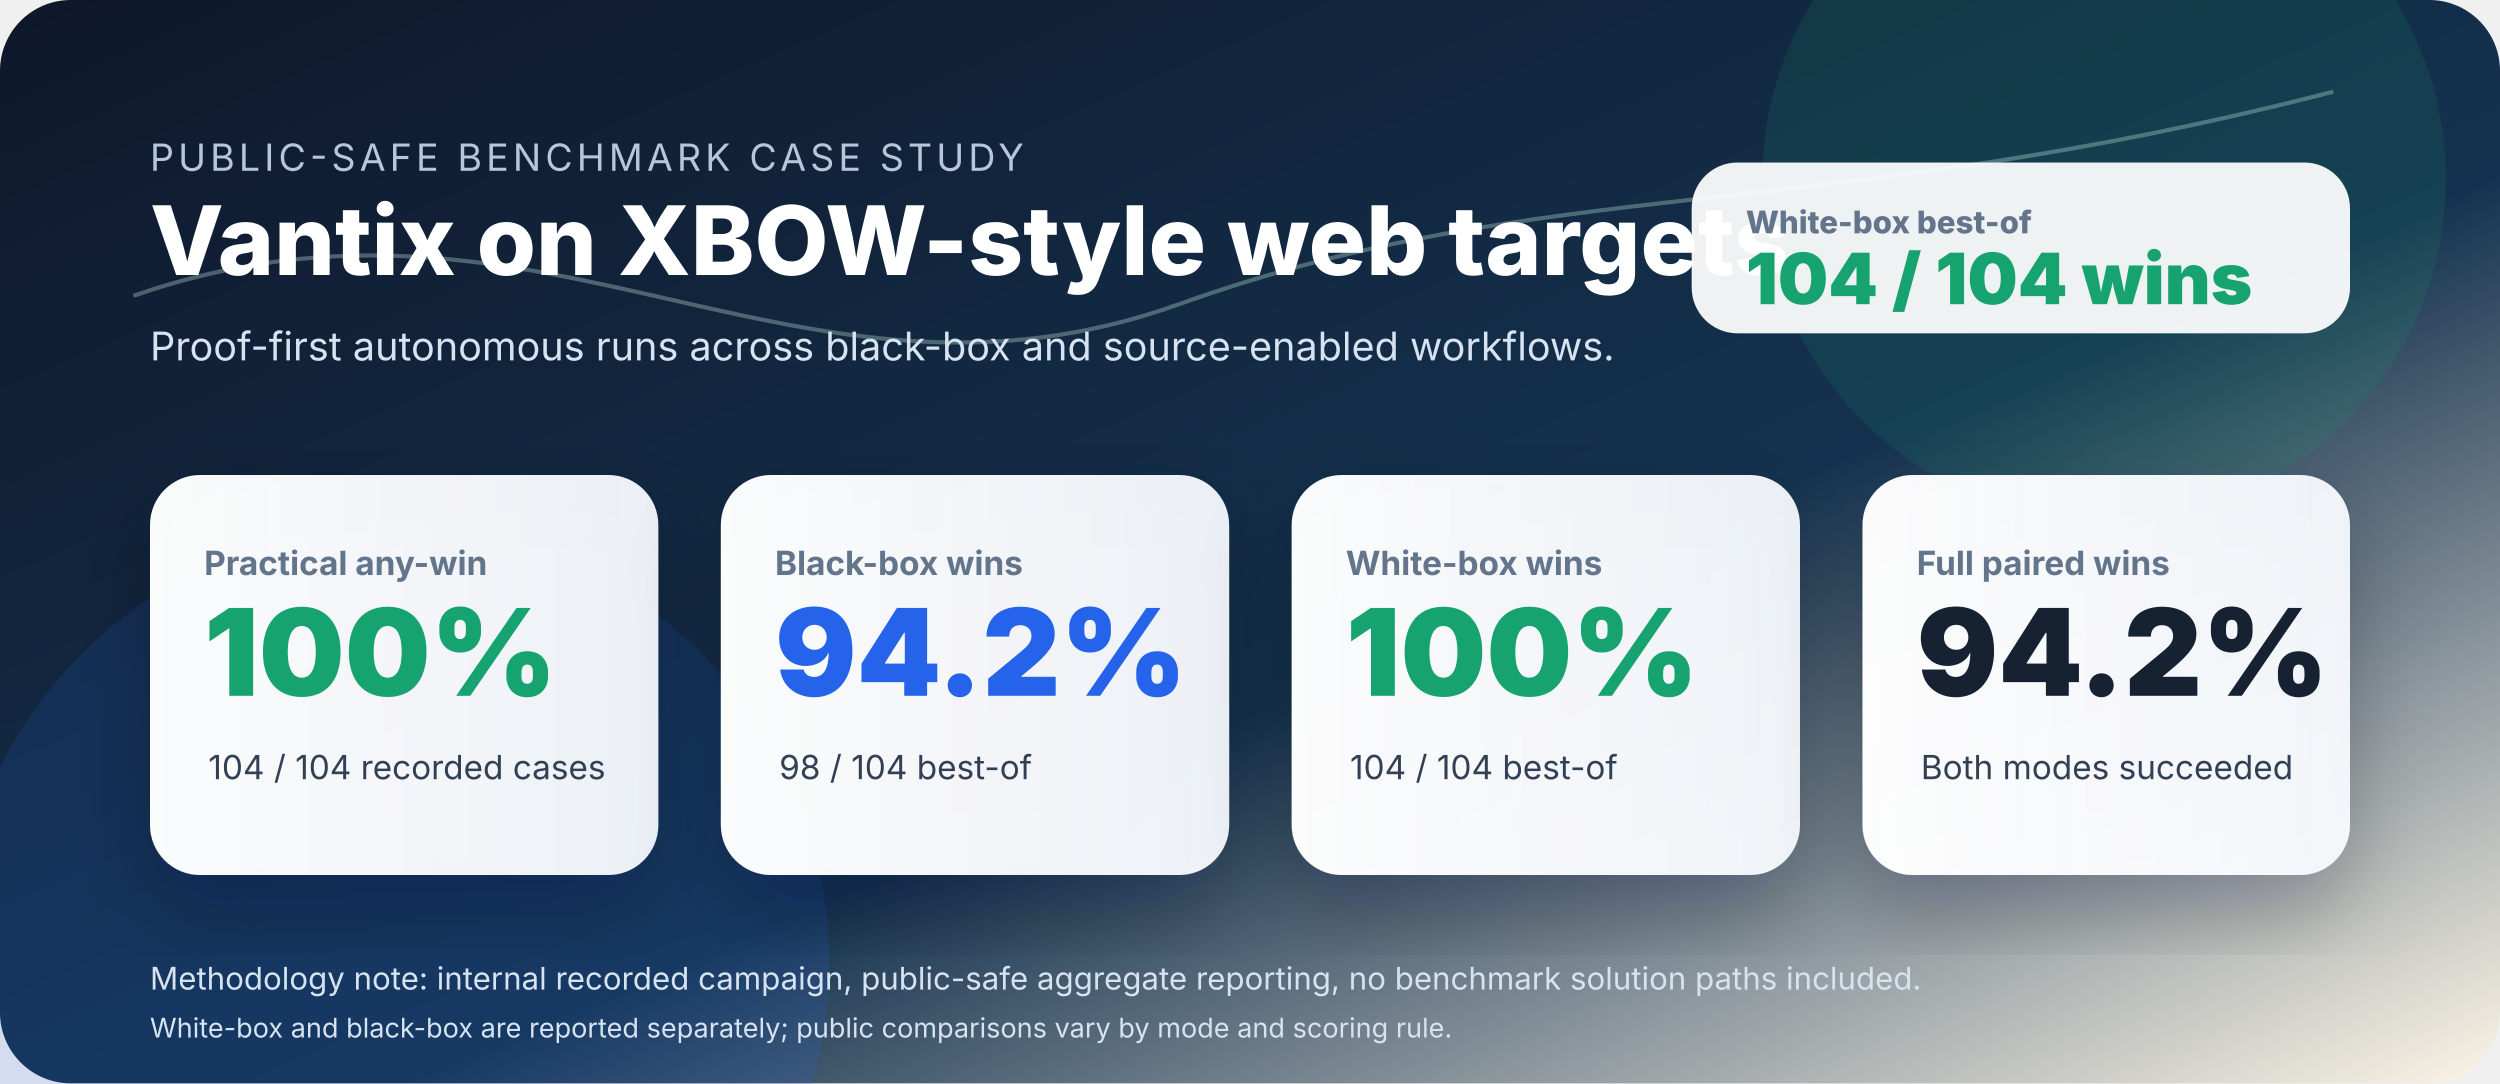
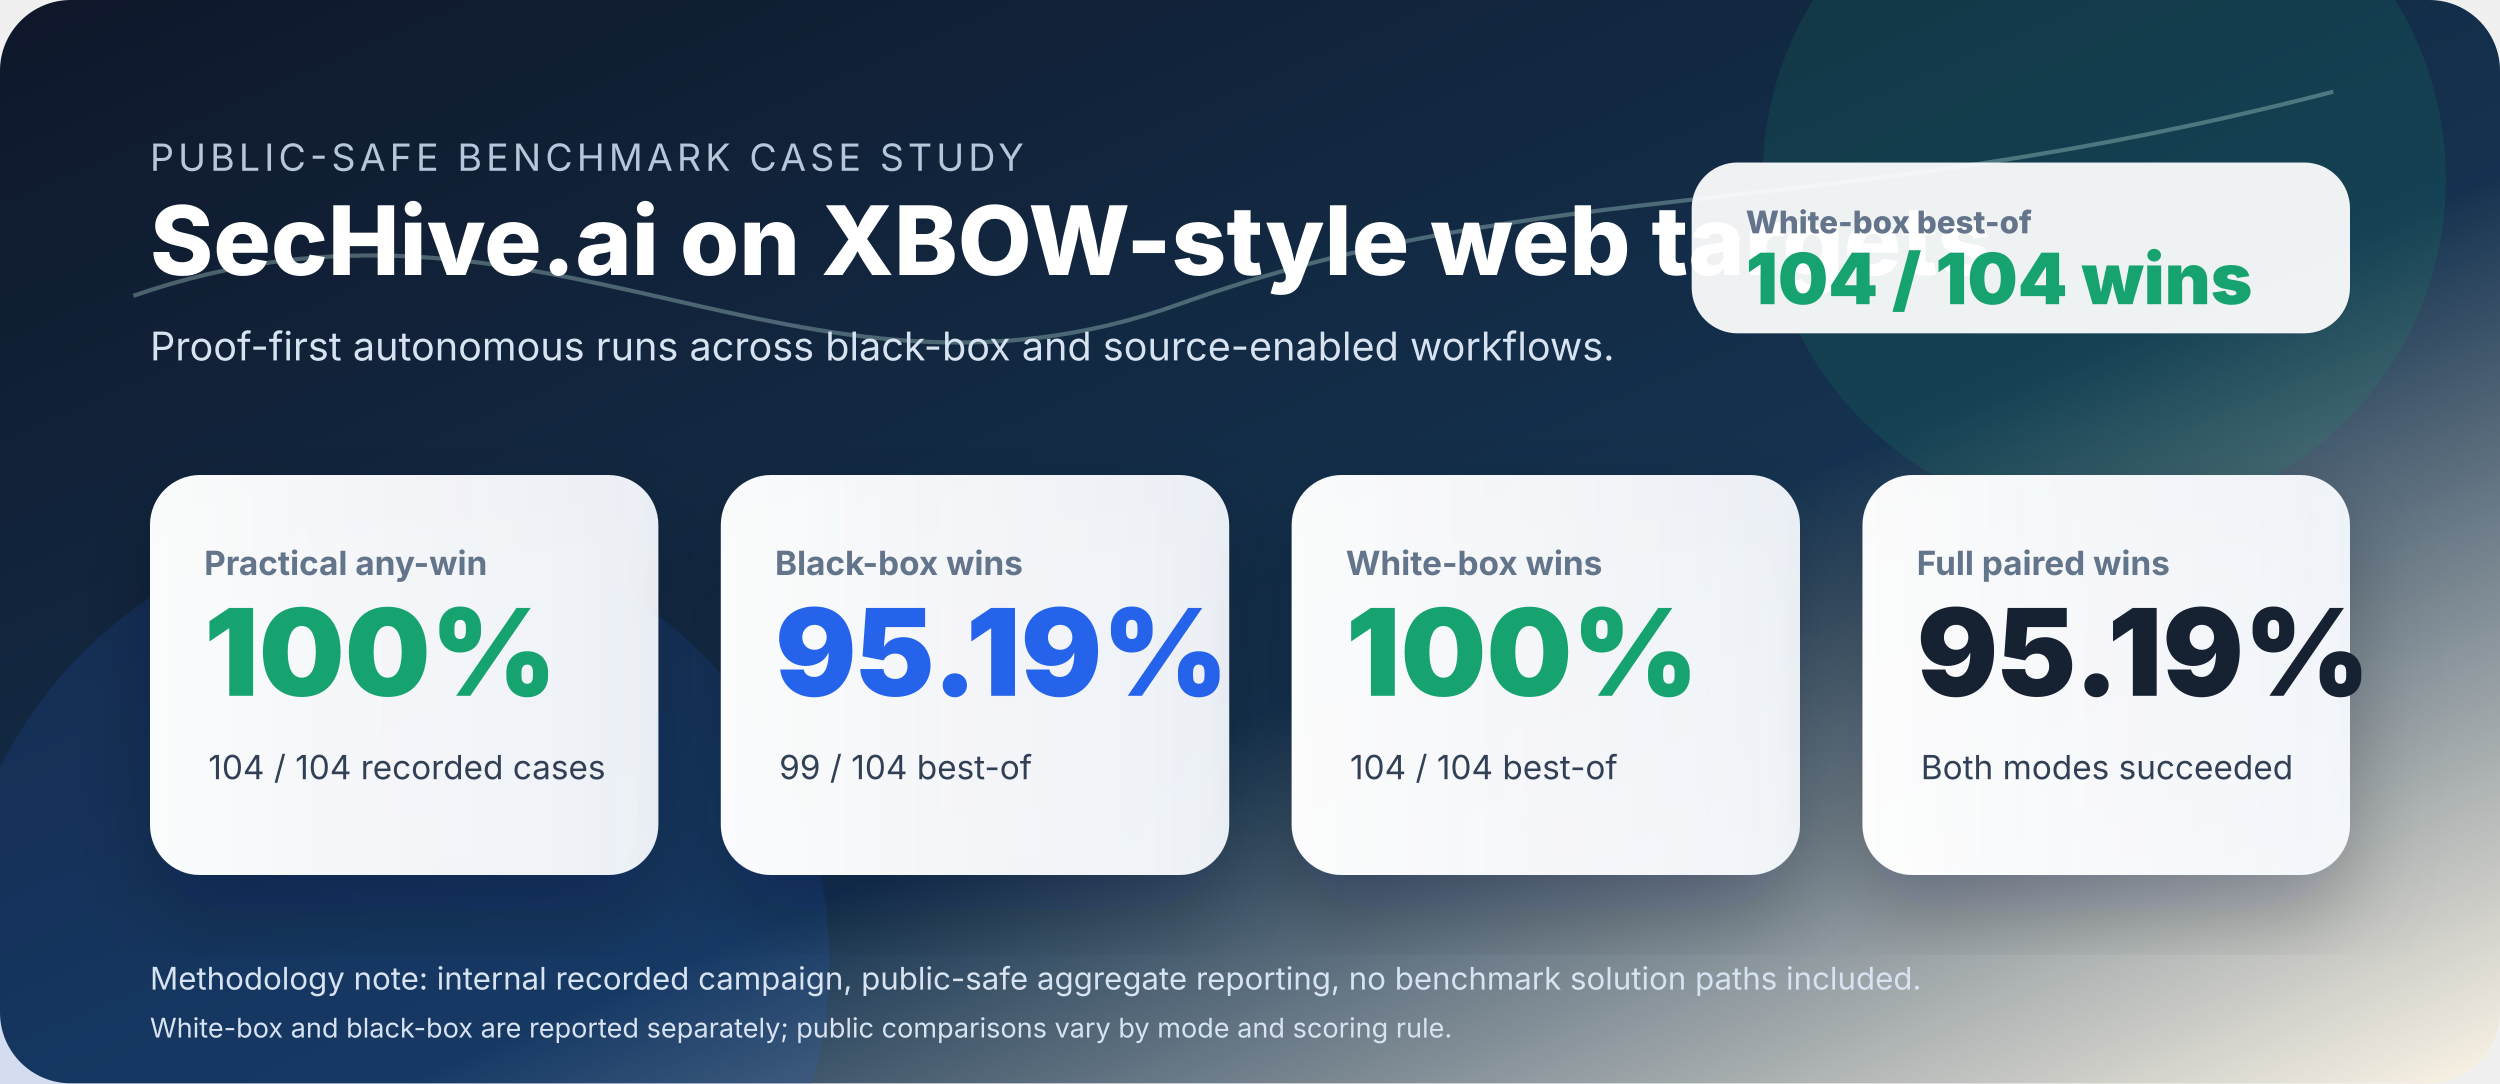
<svg xmlns="http://www.w3.org/2000/svg" width="1200" height="520" viewBox="0 0 1200 520" role="img" aria-labelledby="title desc">
  <defs>
    <linearGradient id="bg" x1="0" x2="1" y1="0" y2="1">
      <stop offset="0" stop-color="#0f172a" />
      <stop offset="0.58" stop-color="#14324f" />
      <stop offset="1" stop-color="#fff7e8" />
    </linearGradient>
    <linearGradient id="card" x1="0" x2="1">
      <stop offset="0" stop-color="#ffffff" stop-opacity="0.98" />
      <stop offset="1" stop-color="#f8fbff" stop-opacity="0.94" />
    </linearGradient>
    <filter id="shadow" x="-20%" y="-20%" width="140%" height="140%">
      <feDropShadow dx="0" dy="18" stdDeviation="20" flood-color="#07111f" flood-opacity="0.26" />
    </filter>
  </defs>
  <rect width="1200" height="520" rx="34" fill="url(#bg)" />
  <circle cx="1010" cy="86" r="164" fill="#16a36f" opacity="0.14" />
  <circle cx="188" cy="462" r="210" fill="#2563eb" opacity="0.14" />
  <path d="M64 142 C260 74 382 212 566 146 C742 83 872 108 1120 44" fill="none" stroke="#c9f3e6" stroke-width="2" opacity="0.32" />
  <text x="72" y="82" font-family="Inter,Segoe UI,Arial,sans-serif" font-size="18" fill="#b7c7da" letter-spacing="2">PUBLIC-SAFE BENCHMARK CASE STUDY</text>
-   <text x="72" y="132" font-family="Inter,Segoe UI,Arial,sans-serif" font-size="46" font-weight="800" fill="#ffffff">Vantix on XBOW-style web targets</text>
+   <text x="72" y="132" font-family="Inter,Segoe UI,Arial,sans-serif" font-size="46" font-weight="800" fill="#ffffff">SecHive.ai on XBOW-style web targets</text>
  <text x="72" y="173" font-family="Inter,Segoe UI,Arial,sans-serif" font-size="19" fill="#d7e3f1">Proof-first autonomous runs across black-box and source-enabled workflows.</text>
  <rect x="812" y="78" width="316" height="82" rx="22" fill="#ffffff" opacity="0.93" />
  <text x="838" y="112" font-family="Inter,Segoe UI,Arial,sans-serif" font-size="15" font-weight="800" fill="#64748b">White-box best-of</text>
  <text x="838" y="146" font-family="Inter,Segoe UI,Arial,sans-serif" font-size="34" font-weight="900" fill="#16a36f">104 / 104 wins</text>
  <g filter="url(#shadow)">
    <rect x="72" y="228" width="244" height="192" rx="24" fill="url(#card)" />
    <text x="98" y="276" font-family="Inter,Segoe UI,Arial,sans-serif" font-size="16" font-weight="700" fill="#64748b">Practical any-win</text>
    <text x="98" y="334" font-family="Inter,Segoe UI,Arial,sans-serif" font-size="58" font-weight="900" fill="#16a36f">100%</text>
    <text x="100" y="374" font-family="Inter,Segoe UI,Arial,sans-serif" font-size="16" fill="#334155">104 / 104 recorded cases</text>
  </g>
  <g filter="url(#shadow)">
    <rect x="346" y="228" width="244" height="192" rx="24" fill="url(#card)" />
    <text x="372" y="276" font-family="Inter,Segoe UI,Arial,sans-serif" font-size="16" font-weight="700" fill="#64748b">Black-box wins</text>
-     <text x="372" y="334" font-family="Inter,Segoe UI,Arial,sans-serif" font-size="58" font-weight="900" fill="#2563eb">94.2%</text>
-     <text x="374" y="374" font-family="Inter,Segoe UI,Arial,sans-serif" font-size="16" fill="#334155">98 / 104 best-of</text>
+     <text x="372" y="334" font-family="Inter,Segoe UI,Arial,sans-serif" font-size="58" font-weight="900" fill="#2563eb">95.19%</text>
+     <text x="374" y="374" font-family="Inter,Segoe UI,Arial,sans-serif" font-size="16" fill="#334155">99 / 104 best-of</text>
  </g>
  <g filter="url(#shadow)">
    <rect x="620" y="228" width="244" height="192" rx="24" fill="url(#card)" />
    <text x="646" y="276" font-family="Inter,Segoe UI,Arial,sans-serif" font-size="16" font-weight="700" fill="#64748b">White-box wins</text>
    <text x="646" y="334" font-family="Inter,Segoe UI,Arial,sans-serif" font-size="58" font-weight="900" fill="#16a36f">100%</text>
    <text x="648" y="374" font-family="Inter,Segoe UI,Arial,sans-serif" font-size="16" fill="#334155">104 / 104 best-of</text>
  </g>
  <g filter="url(#shadow)">
    <rect x="894" y="228" width="234" height="192" rx="24" fill="url(#card)" />
    <text x="920" y="276" font-family="Inter,Segoe UI,Arial,sans-serif" font-size="16" font-weight="700" fill="#64748b">Full paired wins</text>
-     <text x="920" y="334" font-family="Inter,Segoe UI,Arial,sans-serif" font-size="58" font-weight="900" fill="#172033">94.2%</text>
+     <text x="920" y="334" font-family="Inter,Segoe UI,Arial,sans-serif" font-size="58" font-weight="900" fill="#172033">95.19%</text>
    <text x="922" y="374" font-family="Inter,Segoe UI,Arial,sans-serif" font-size="16" fill="#334155">Both modes succeeded</text>
  </g>
  <text x="72" y="475" font-family="Inter,Segoe UI,Arial,sans-serif" font-size="15" fill="#d7e3f1">Methodology note: internal recorded campaign, public-safe aggregate reporting, no benchmark solution paths included.</text>
  <text x="72" y="498" font-family="Inter,Segoe UI,Arial,sans-serif" font-size="13" fill="#d7e3f1">White-box and black-box are reported separately; public comparisons vary by mode and scoring rule.</text>
</svg>
